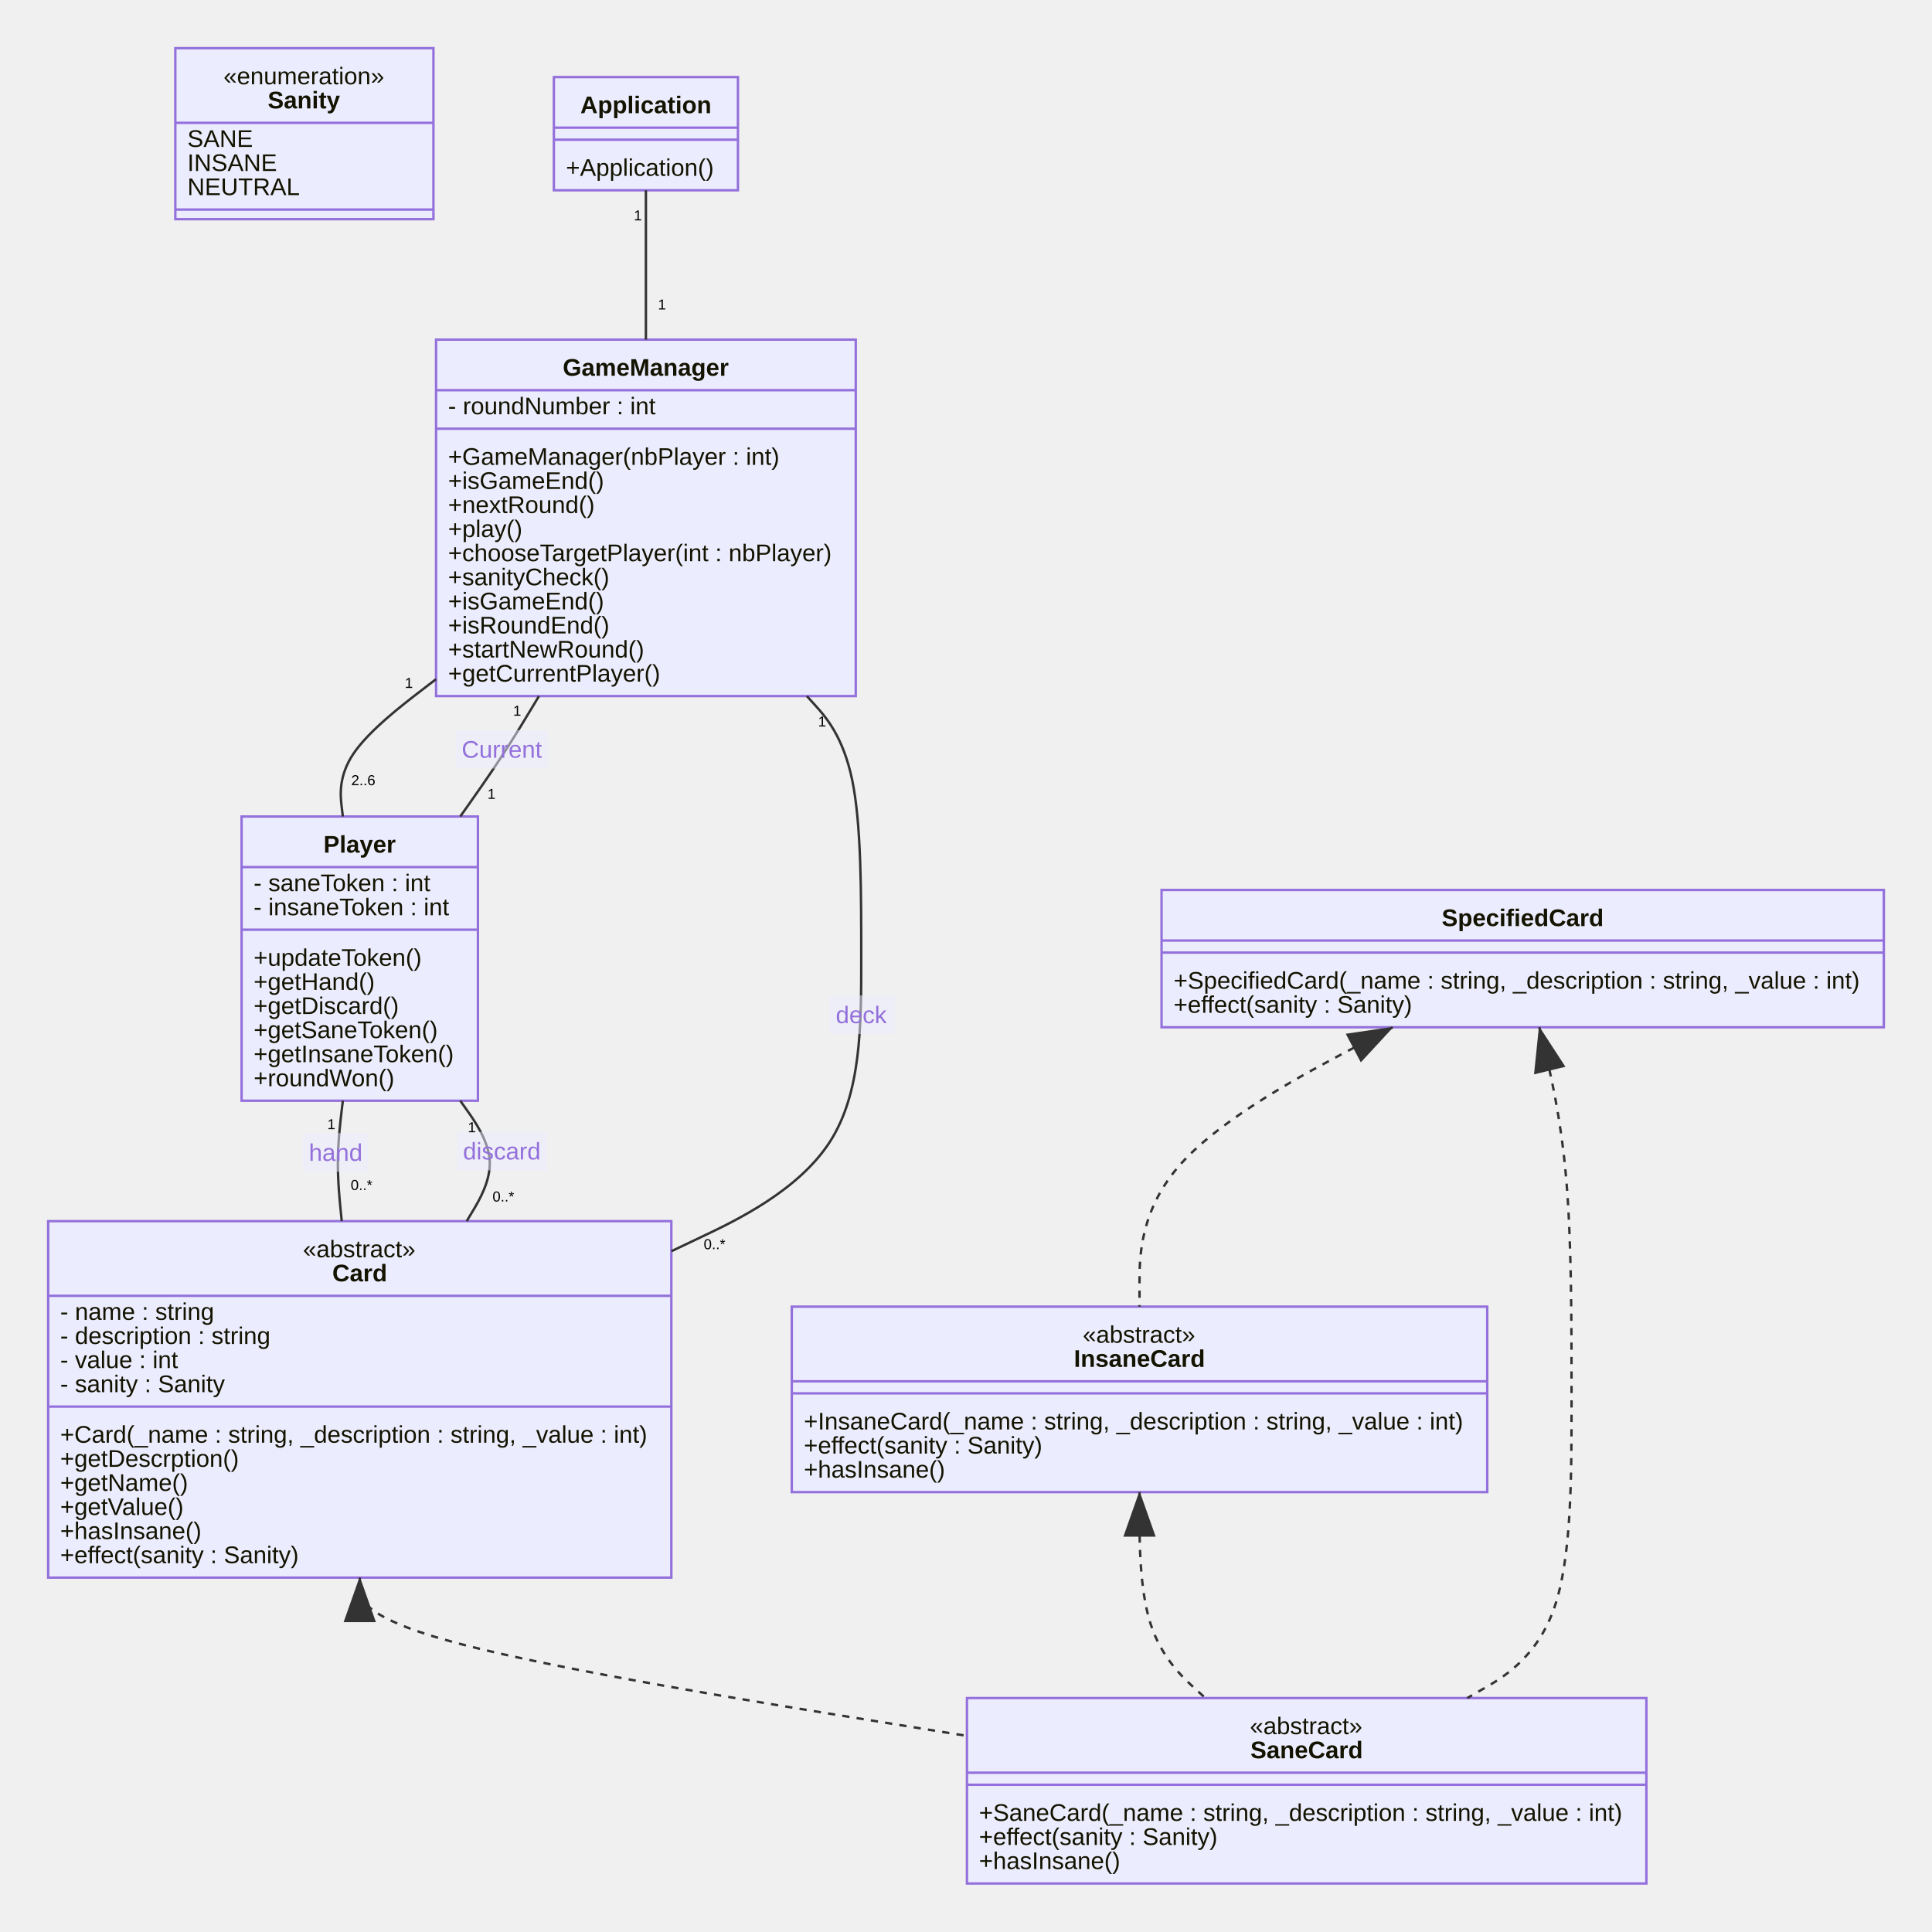
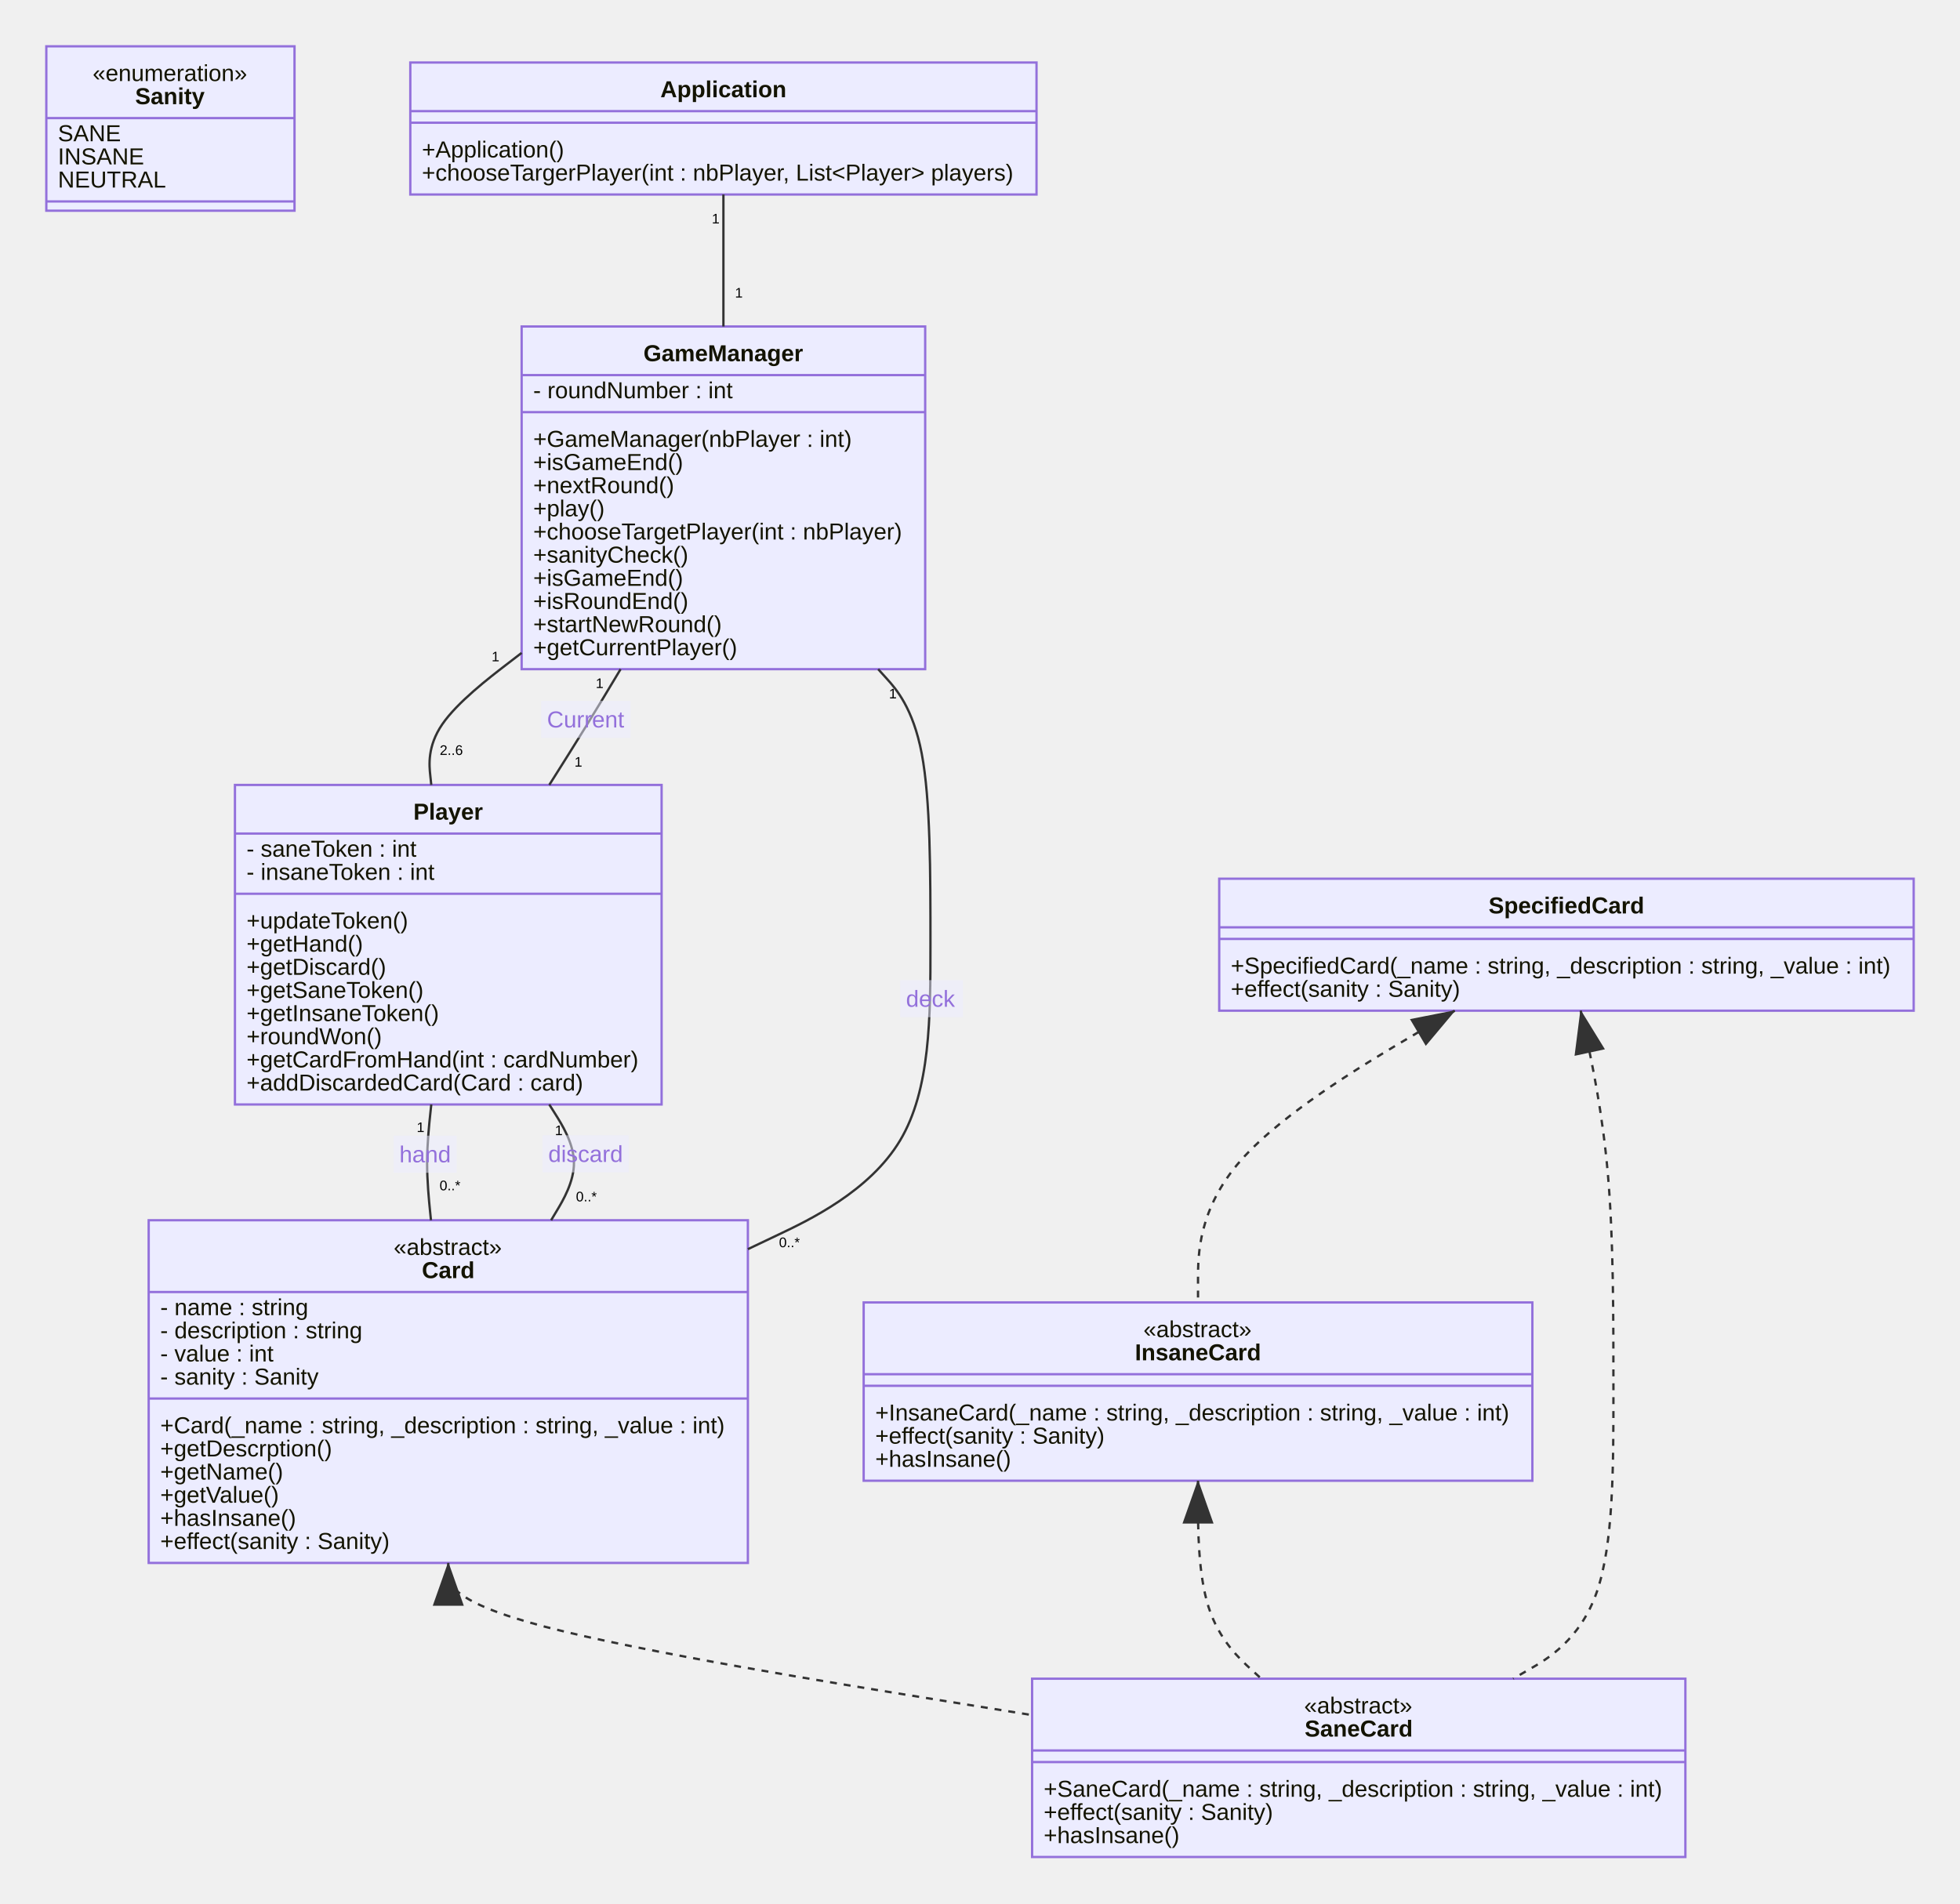
- <svg xmlns="http://www.w3.org/2000/svg" id="mermaid-1607609116175" width="100%" height="802" style="max-width: 802.137px;" viewBox="-20 -20 802.137 802">
-   <style>#mermaid-1607609116175{font-family:"trebuchet ms",verdana,arial;font-size:16px;fill:#333;}#mermaid-1607609116175 .error-icon{fill:#552222;}#mermaid-1607609116175 .error-text{fill:#552222;stroke:#552222;}#mermaid-1607609116175 .edge-thickness-normal{stroke-width:2px;}#mermaid-1607609116175 .edge-thickness-thick{stroke-width:3.5px;}#mermaid-1607609116175 .edge-pattern-solid{stroke-dasharray:0;}#mermaid-1607609116175 .edge-pattern-dashed{stroke-dasharray:3;}#mermaid-1607609116175 .edge-pattern-dotted{stroke-dasharray:2;}#mermaid-1607609116175 .marker{fill:#333333;}#mermaid-1607609116175 .marker.cross{stroke:#333333;}#mermaid-1607609116175 svg{font-family:"trebuchet ms",verdana,arial;font-size:16px;}#mermaid-1607609116175 g.classGroup text{fill:#9370DB;fill:#131300;stroke:none;font-family:"trebuchet ms",verdana,arial;font-size:10px;}#mermaid-1607609116175 g.classGroup text .title{font-weight:bolder;}#mermaid-1607609116175 .classTitle{font-weight:bolder;}#mermaid-1607609116175 .node rect,#mermaid-1607609116175 .node circle,#mermaid-1607609116175 .node ellipse,#mermaid-1607609116175 .node polygon,#mermaid-1607609116175 .node path{fill:#ECECFF;stroke:#9370DB;stroke-width:1px;}#mermaid-1607609116175 .divider{stroke:#9370DB;stroke:1;}#mermaid-1607609116175 g.clickable{cursor:pointer;}#mermaid-1607609116175 g.classGroup rect{fill:#ECECFF;stroke:#9370DB;}#mermaid-1607609116175 g.classGroup line{stroke:#9370DB;stroke-width:1;}#mermaid-1607609116175 .classLabel .box{stroke:none;stroke-width:0;fill:#ECECFF;opacity:0.5;}#mermaid-1607609116175 .classLabel .label{fill:#9370DB;font-size:10px;}#mermaid-1607609116175 .relation{stroke:#333333;stroke-width:1;fill:none;}#mermaid-1607609116175 .dashed-line{stroke-dasharray:3;}#mermaid-1607609116175 #compositionStart,#mermaid-1607609116175 .composition{fill:#333333 !important;stroke:#333333 !important;stroke-width:1;}#mermaid-1607609116175 #compositionEnd,#mermaid-1607609116175 .composition{fill:#333333 !important;stroke:#333333 !important;stroke-width:1;}#mermaid-1607609116175 #dependencyStart,#mermaid-1607609116175 .dependency{fill:#333333 !important;stroke:#333333 !important;stroke-width:1;}#mermaid-1607609116175 #dependencyStart,#mermaid-1607609116175 .dependency{fill:#333333 !important;stroke:#333333 !important;stroke-width:1;}#mermaid-1607609116175 #extensionStart,#mermaid-1607609116175 .extension{fill:#333333 !important;stroke:#333333 !important;stroke-width:1;}#mermaid-1607609116175 #extensionEnd,#mermaid-1607609116175 .extension{fill:#333333 !important;stroke:#333333 !important;stroke-width:1;}#mermaid-1607609116175 #aggregationStart,#mermaid-1607609116175 .aggregation{fill:#ECECFF !important;stroke:#333333 !important;stroke-width:1;}#mermaid-1607609116175 #aggregationEnd,#mermaid-1607609116175 .aggregation{fill:#ECECFF !important;stroke:#333333 !important;stroke-width:1;}#mermaid-1607609116175 .edgeTerminals{font-size:11px;}#mermaid-1607609116175:root{--mermaid-font-family:"trebuchet ms",verdana,arial;}#mermaid-1607609116175 class{fill:apa;}</style>
+ <svg xmlns="http://www.w3.org/2000/svg" id="mermaid-1607615784830" width="100%" height="822" style="max-width: 846.34px;" viewBox="-20 -20 846.34 822">
+   <style>#mermaid-1607615784830{font-family:"trebuchet ms",verdana,arial;font-size:16px;fill:#333;}#mermaid-1607615784830 .error-icon{fill:#552222;}#mermaid-1607615784830 .error-text{fill:#552222;stroke:#552222;}#mermaid-1607615784830 .edge-thickness-normal{stroke-width:2px;}#mermaid-1607615784830 .edge-thickness-thick{stroke-width:3.5px;}#mermaid-1607615784830 .edge-pattern-solid{stroke-dasharray:0;}#mermaid-1607615784830 .edge-pattern-dashed{stroke-dasharray:3;}#mermaid-1607615784830 .edge-pattern-dotted{stroke-dasharray:2;}#mermaid-1607615784830 .marker{fill:#333333;}#mermaid-1607615784830 .marker.cross{stroke:#333333;}#mermaid-1607615784830 svg{font-family:"trebuchet ms",verdana,arial;font-size:16px;}#mermaid-1607615784830 g.classGroup text{fill:#9370DB;fill:#131300;stroke:none;font-family:"trebuchet ms",verdana,arial;font-size:10px;}#mermaid-1607615784830 g.classGroup text .title{font-weight:bolder;}#mermaid-1607615784830 .classTitle{font-weight:bolder;}#mermaid-1607615784830 .node rect,#mermaid-1607615784830 .node circle,#mermaid-1607615784830 .node ellipse,#mermaid-1607615784830 .node polygon,#mermaid-1607615784830 .node path{fill:#ECECFF;stroke:#9370DB;stroke-width:1px;}#mermaid-1607615784830 .divider{stroke:#9370DB;stroke:1;}#mermaid-1607615784830 g.clickable{cursor:pointer;}#mermaid-1607615784830 g.classGroup rect{fill:#ECECFF;stroke:#9370DB;}#mermaid-1607615784830 g.classGroup line{stroke:#9370DB;stroke-width:1;}#mermaid-1607615784830 .classLabel .box{stroke:none;stroke-width:0;fill:#ECECFF;opacity:0.5;}#mermaid-1607615784830 .classLabel .label{fill:#9370DB;font-size:10px;}#mermaid-1607615784830 .relation{stroke:#333333;stroke-width:1;fill:none;}#mermaid-1607615784830 .dashed-line{stroke-dasharray:3;}#mermaid-1607615784830 #compositionStart,#mermaid-1607615784830 .composition{fill:#333333 !important;stroke:#333333 !important;stroke-width:1;}#mermaid-1607615784830 #compositionEnd,#mermaid-1607615784830 .composition{fill:#333333 !important;stroke:#333333 !important;stroke-width:1;}#mermaid-1607615784830 #dependencyStart,#mermaid-1607615784830 .dependency{fill:#333333 !important;stroke:#333333 !important;stroke-width:1;}#mermaid-1607615784830 #dependencyStart,#mermaid-1607615784830 .dependency{fill:#333333 !important;stroke:#333333 !important;stroke-width:1;}#mermaid-1607615784830 #extensionStart,#mermaid-1607615784830 .extension{fill:#333333 !important;stroke:#333333 !important;stroke-width:1;}#mermaid-1607615784830 #extensionEnd,#mermaid-1607615784830 .extension{fill:#333333 !important;stroke:#333333 !important;stroke-width:1;}#mermaid-1607615784830 #aggregationStart,#mermaid-1607615784830 .aggregation{fill:#ECECFF !important;stroke:#333333 !important;stroke-width:1;}#mermaid-1607615784830 #aggregationEnd,#mermaid-1607615784830 .aggregation{fill:#ECECFF !important;stroke:#333333 !important;stroke-width:1;}#mermaid-1607615784830 .edgeTerminals{font-size:11px;}#mermaid-1607615784830:root{--mermaid-font-family:"trebuchet ms",verdana,arial;}#mermaid-1607615784830 class{fill:apa;}</style>
  <g />
  <defs>
    <marker id="extensionStart" class="extension" refX="0" refY="7" markerWidth="190" markerHeight="240" orient="auto">
      <path d="M 1,7 L18,13 V 1 Z" />
    </marker>
  </defs>
  <defs>
    <marker id="extensionEnd" refX="19" refY="7" markerWidth="20" markerHeight="28" orient="auto">
      <path d="M 1,1 V 13 L18,7 Z" />
    </marker>
  </defs>
  <defs>
    <marker id="compositionStart" class="extension" refX="0" refY="7" markerWidth="190" markerHeight="240" orient="auto">
      <path d="M 18,7 L9,13 L1,7 L9,1 Z" />
    </marker>
  </defs>
  <defs>
    <marker id="compositionEnd" refX="19" refY="7" markerWidth="20" markerHeight="28" orient="auto">
      <path d="M 18,7 L9,13 L1,7 L9,1 Z" />
    </marker>
  </defs>
  <defs>
    <marker id="aggregationStart" class="extension" refX="0" refY="7" markerWidth="190" markerHeight="240" orient="auto">
      <path d="M 18,7 L9,13 L1,7 L9,1 Z" />
    </marker>
  </defs>
  <defs>
    <marker id="aggregationEnd" refX="19" refY="7" markerWidth="20" markerHeight="28" orient="auto">
      <path d="M 18,7 L9,13 L1,7 L9,1 Z" />
    </marker>
  </defs>
  <defs>
    <marker id="dependencyStart" class="extension" refX="0" refY="7" markerWidth="190" markerHeight="240" orient="auto">
      <path d="M 5,7 L9,13 L1,7 L9,1 Z" />
    </marker>
  </defs>
  <defs>
    <marker id="dependencyEnd" refX="19" refY="7" markerWidth="20" markerHeight="28" orient="auto">
      <path d="M 18,7 L9,13 L14,7 L9,1 Z" />
    </marker>
  </defs>
-   <g id="classid-Sanity-0" class="classGroup" transform="translate(52.78906,0 )">
+   <g id="classid-Sanity-0" class="classGroup" transform="translate(0,0 )">
    <rect x="0" y="0" width="107.172" height="71" class=" " />
    <text y="15" x="0">
      <tspan x="20.008">«enumeration»</tspan>
      <tspan class="title" dy="10" x="38.359">Sanity</tspan>
    </text>
    <line x1="0" y1="31" y2="31" x2="107.172" />
    <text x="5" y="41" fill="white" class="classText">
      <tspan x="5">SANE</tspan>
      <tspan x="5" dy="10">INSANE</tspan>
      <tspan x="5" dy="10">NEUTRAL</tspan>
    </text>
    <line x1="0" y1="67" y2="67" x2="107.172" />
    <text x="5" y="82" fill="white" class="classText" />
  </g>
-   <g id="classid-Card-1" class="classGroup" transform="translate(0,487 )">
+   <g id="classid-Card-1" class="classGroup" transform="translate(44.20312,507 )">
    <rect x="0" y="0" width="258.734" height="148" class=" " />
    <text y="15" x="0">
      <tspan x="105.797">«abstract»</tspan>
      <tspan class="title" dy="10" x="117.969">Card</tspan>
    </text>
    <line x1="0" y1="31" y2="31" x2="258.734" />
    <text x="5" y="41" fill="white" class="classText">
      <tspan x="5">- name : string</tspan>
      <tspan x="5" dy="10">- description : string</tspan>
      <tspan x="5" dy="10">- value : int</tspan>
      <tspan x="5" dy="10">- sanity : Sanity</tspan>
    </text>
    <line x1="0" y1="77" y2="77" x2="258.734" />
    <text x="5" y="92" fill="white" class="classText">
      <tspan x="5">+Card(_name : string, _description : string, _value : int)</tspan>
      <tspan x="5" dy="10">+getDescrption()</tspan>
      <tspan x="5" dy="10">+getName()</tspan>
      <tspan x="5" dy="10">+getValue()</tspan>
      <tspan x="5" dy="10">+hasInsane()</tspan>
      <tspan x="5" dy="10">+effect(sanity : Sanity)</tspan>
    </text>
  </g>
-   <g id="classid-SaneCard-2" class="classGroup" transform="translate(381.4648,685 )">
+   <g id="classid-SaneCard-2" class="classGroup" transform="translate(425.668,705 )">
    <rect x="0" y="0" width="282.094" height="77" class=" " />
    <text y="15" x="0">
      <tspan x="117.477">«abstract»</tspan>
      <tspan class="title" dy="10" x="117.695">SaneCard</tspan>
    </text>
    <line x1="0" y1="31" y2="31" x2="282.094" />
    <text x="5" y="41" fill="white" class="classText" />
    <line x1="0" y1="36" y2="36" x2="282.094" />
    <text x="5" y="51" fill="white" class="classText">
      <tspan x="5">+SaneCard(_name : string, _description : string, _value : int)</tspan>
      <tspan x="5" dy="10">+effect(sanity : Sanity)</tspan>
      <tspan x="5" dy="10">+hasInsane()</tspan>
    </text>
  </g>
-   <g id="classid-InsaneCard-3" class="classGroup" transform="translate(308.7344,522.5 )">
+   <g id="classid-InsaneCard-3" class="classGroup" transform="translate(352.9375,542.5 )">
    <rect x="0" y="0" width="288.75" height="77" class=" " />
    <text y="15" x="0">
      <tspan x="120.805">«abstract»</tspan>
      <tspan class="title" dy="10" x="117.133">InsaneCard</tspan>
    </text>
    <line x1="0" y1="31" y2="31" x2="288.75" />
    <text x="5" y="41" fill="white" class="classText" />
    <line x1="0" y1="36" y2="36" x2="288.75" />
    <text x="5" y="51" fill="white" class="classText">
      <tspan x="5">+InsaneCard(_name : string, _description : string, _value : int)</tspan>
      <tspan x="5" dy="10">+effect(sanity : Sanity)</tspan>
      <tspan x="5" dy="10">+hasInsane()</tspan>
    </text>
  </g>
-   <g id="classid-SpecifiedCard-4" class="classGroup" transform="translate(462.2617,349.5 )">
+   <g id="classid-SpecifiedCard-4" class="classGroup" transform="translate(506.4648,359.5 )">
    <rect x="0" y="0" width="299.875" height="57" class=" " />
    <text y="15" x="0">
      <tspan class="title" x="116.312">SpecifiedCard</tspan>
    </text>
    <line x1="0" y1="21" y2="21" x2="299.875" />
    <text x="5" y="31" fill="white" class="classText" />
    <line x1="0" y1="26" y2="26" x2="299.875" />
    <text x="5" y="41" fill="white" class="classText">
      <tspan x="5">+SpecifiedCard(_name : string, _description : string, _value : int)</tspan>
      <tspan x="5" dy="10">+effect(sanity : Sanity)</tspan>
    </text>
  </g>
-   <g id="classid-GameManager-5" class="classGroup" transform="translate(161.0469,121 )">
+   <g id="classid-GameManager-5" class="classGroup" transform="translate(205.25,121 )">
    <rect x="0" y="0" width="174.25" height="148" class=" " />
    <text y="15" x="0">
      <tspan class="title" x="52.609">GameManager</tspan>
    </text>
    <line x1="0" y1="21" y2="21" x2="174.25" />
    <text x="5" y="31" fill="white" class="classText">
      <tspan x="5">- roundNumber : int</tspan>
    </text>
    <line x1="0" y1="37" y2="37" x2="174.25" />
    <text x="5" y="52" fill="white" class="classText">
      <tspan x="5">+GameManager(nbPlayer : int)</tspan>
      <tspan x="5" dy="10">+isGameEnd()</tspan>
      <tspan x="5" dy="10">+nextRound()</tspan>
      <tspan x="5" dy="10">+play()</tspan>
      <tspan x="5" dy="10">+chooseTargetPlayer(int : nbPlayer)</tspan>
      <tspan x="5" dy="10">+sanityCheck()</tspan>
      <tspan x="5" dy="10">+isGameEnd()</tspan>
      <tspan x="5" dy="10">+isRoundEnd()</tspan>
      <tspan x="5" dy="10">+startNewRound()</tspan>
      <tspan x="5" dy="10">+getCurrentPlayer()</tspan>
    </text>
  </g>
-   <g id="classid-Player-6" class="classGroup" transform="translate(80.30469,319 )">
-     <rect x="0" y="0" width="98.125" height="118" class=" " />
-     <text y="15" x="0">
-       <tspan class="title" x="33.992">Player</tspan>
-     </text>
-     <line x1="0" y1="21" y2="21" x2="98.125" />
+   <g id="classid-Player-6" class="classGroup" transform="translate(81.45312,319 )">
+     <rect x="0" y="0" width="184.234" height="138" class=" " />
+     <text y="15" x="0">
+       <tspan class="title" x="77.047">Player</tspan>
+     </text>
+     <line x1="0" y1="21" y2="21" x2="184.234" />
    <text x="5" y="31" fill="white" class="classText">
      <tspan x="5">- saneToken : int</tspan>
      <tspan x="5" dy="10">- insaneToken : int</tspan>
    </text>
-     <line x1="0" y1="47" y2="47" x2="98.125" />
+     <line x1="0" y1="47" y2="47" x2="184.234" />
    <text x="5" y="62" fill="white" class="classText">
      <tspan x="5">+updateToken()</tspan>
      <tspan x="5" dy="10">+getHand()</tspan>
      <tspan x="5" dy="10">+getDiscard()</tspan>
      <tspan x="5" dy="10">+getSaneToken()</tspan>
      <tspan x="5" dy="10">+getInsaneToken()</tspan>
      <tspan x="5" dy="10">+roundWon()</tspan>
-     </text>
-   </g>
-   <g id="classid-Application-7" class="classGroup" transform="translate(209.9609,12 )">
-     <rect x="0" y="0" width="76.422" height="47" class=" " />
-     <text y="15" x="0">
-       <tspan class="title" x="10.984">Application</tspan>
-     </text>
-     <line x1="0" y1="21" y2="21" x2="76.422" />
+       <tspan x="5" dy="10">+getCardFromHand(int : cardNumber)</tspan>
+       <tspan x="5" dy="10">+addDiscardedCard(Card : card)</tspan>
+     </text>
+   </g>
+   <g id="classid-Application-7" class="classGroup" transform="translate(157.1719,7 )">
+     <rect x="0" y="0" width="270.406" height="57" class=" " />
+     <text y="15" x="0">
+       <tspan class="title" x="107.977">Application</tspan>
+     </text>
+     <line x1="0" y1="21" y2="21" x2="270.406" />
    <text x="5" y="31" fill="white" class="classText" />
-     <line x1="0" y1="26" y2="26" x2="76.422" />
+     <line x1="0" y1="26" y2="26" x2="270.406" />
    <text x="5" y="41" fill="white" class="classText">
      <tspan x="5">+Application()</tspan>
-     </text>
-   </g>
-   <path d="M129.367,635L129.367,639.167C129.367,643.333,129.367,651.667,171.383,662.62C213.4,673.573,297.432,687.146,339.449,693.932L381.465,700.718" id="edge0" class="relation dashed-line" marker-start="url(#extensionStart)" />
-   <path d="M453.109,599.5L453.109,609.583C453.109,619.667,453.109,639.833,457.663,654.083C462.217,668.333,471.325,676.667,475.879,680.833L480.433,685" id="edge1" class="relation dashed-line" marker-start="url(#extensionStart)" />
-   <path d="M619.082,406.5L621.315,415.75C623.549,425,628.017,443.5,630.251,469.25C632.484,495,632.484,528,632.484,561C632.484,594,632.484,627,625.268,647.667C618.052,668.333,603.62,676.667,596.404,680.833L589.188,685" id="edge2" class="relation dashed-line" marker-start="url(#extensionStart)" />
-   <path d="M558.222,406.5L540.703,415.75C523.185,425,488.147,443.5,470.628,462.833C453.109,482.167,453.109,502.333,453.109,512.417L453.109,522.5" id="edge3" class="relation dashed-line" marker-start="url(#extensionStart)" />
-   <path d="M122.343,437L121.847,441.167C121.351,445.333,120.359,453.667,120.284,462C120.209,470.333,121.051,478.667,121.472,482.833L121.892,487" id="edge4" class="relation" />
-   <g class="classLabel">
-     <rect class="box" x="105.734" y="450.469" width="27.266" height="16.016" />
-     <text class="label" x="119.37" y="461.976" fill="red" text-anchor="middle">hand</text>
-   </g>
-   <g class="cardinality">
-     <text class="type1" x="115.901" y="448.821" fill="black" font-size="6">1</text>
-   </g>
-   <g class="cardinality">
-     <text class="type2" x="125.611" y="474.061" fill="black" font-size="6">0..*</text>
-   </g>
-   <path d="M171.09,437L174.037,441.167C176.983,445.333,182.876,453.667,183.323,462C183.769,470.333,178.769,478.667,176.269,482.833L173.769,487" id="edge5" class="relation" />
-   <g class="classLabel">
-     <rect class="box" x="169.719" y="449.891" width="37.25" height="16.016" />
-     <text class="label" x="188.347" y="461.402" fill="red" text-anchor="middle">discard</text>
-   </g>
-   <g class="cardinality">
-     <text class="type1" x="174.225" y="450.093" fill="black" font-size="6">1</text>
-   </g>
-   <g class="cardinality">
-     <text class="type2" x="184.488" y="478.854" fill="black" font-size="6">0..*</text>
-   </g>
-   <path d="M314.998,269L318.761,273.167C322.523,277.333,330.049,285.667,333.811,303.833C337.574,322,337.574,350,337.574,378C337.574,406,337.574,434,324.434,454.248C311.294,474.496,285.014,486.992,271.874,493.24L258.734,499.487" id="edge6" class="relation" />
-   <g class="classLabel">
-     <rect class="box" x="324.5" y="393.297" width="27.141" height="16.016" />
-     <text class="label" x="337.574" y="404.807" fill="red" text-anchor="middle">deck</text>
-   </g>
-   <g class="cardinality">
-     <text class="type1" x="319.665" y="281.628" fill="black" font-size="6">1</text>
-   </g>
-   <g class="cardinality">
-     <text class="type2" x="272.17" y="498.635" fill="black" font-size="6">0..*</text>
-   </g>
-   <path d="M161.047,261.965L154.1,267.304C147.154,272.643,133.26,283.322,126.81,292.827C120.359,302.333,121.351,310.667,121.847,314.833L122.343,319" id="edge7" class="relation" />
-   <g class="cardinality">
-     <text class="type1" x="148.089" y="265.618" fill="black" font-size="6">1</text>
-   </g>
-   <g class="cardinality">
-     <text class="type2" x="125.831" y="305.997" fill="black" font-size="6">2..6</text>
-   </g>
-   <path d="M203.77,269L201.27,273.167C198.77,277.333,193.77,285.667,188.323,294C182.876,302.333,176.983,310.667,174.037,314.833L171.09,319" id="edge8" class="relation" />
-   <g class="classLabel">
-     <rect class="box" x="169.172" y="283.094" width="38.578" height="16.016" />
-     <text class="label" x="188.347" y="294.598" fill="red" text-anchor="middle">Current</text>
-   </g>
-   <g class="cardinality">
-     <text class="type1" x="193.051" y="277.146" fill="black" font-size="6">1</text>
-   </g>
-   <g class="cardinality">
-     <text class="type2" x="182.39" y="311.681" fill="black" font-size="6">1</text>
-   </g>
-   <path d="M248.172,59L248.172,65.167C248.172,71.333,248.172,83.667,248.172,94C248.172,104.333,248.172,112.667,248.172,116.833L248.172,121" id="edge9" class="relation" />
-   <g class="cardinality">
-     <text class="type1" x="243.172" y="71.5" fill="black" font-size="6">1</text>
-   </g>
-   <g class="cardinality">
-     <text class="type2" x="253.172" y="108.5" fill="black" font-size="6">1</text>
+       <tspan x="5" dy="10">+chooseTargerPlayer(int : nbPlayer, List&lt;Player&gt; players)</tspan>
+     </text>
+   </g>
+   <path d="M173.57,655L173.57,659.167C173.57,663.333,173.57,671.667,215.587,682.62C257.603,693.573,341.635,707.146,383.652,713.932L425.668,720.718" id="edge0" class="relation dashed-line" marker-start="url(#extensionStart)" />
+   <path d="M497.312,619.5L497.312,629.583C497.312,639.667,497.312,659.833,501.866,674.083C506.42,688.333,515.528,696.667,520.082,700.833L524.636,705" id="edge1" class="relation dashed-line" marker-start="url(#extensionStart)" />
+   <path d="M662.553,416.5L664.908,427.417C667.264,438.333,671.976,460.167,674.332,487.583C676.688,515,676.688,548,676.688,581C676.688,614,676.688,647,669.471,667.667C662.255,688.333,647.823,696.667,640.607,700.833L633.391,705" id="edge2" class="relation dashed-line" marker-start="url(#extensionStart)" />
+   <path d="M608.168,416.5L589.692,427.417C571.216,438.333,534.264,460.167,515.788,481.167C497.312,502.167,497.312,522.333,497.312,532.417L497.312,542.5" id="edge3" class="relation dashed-line" marker-start="url(#extensionStart)" />
+   <path d="M166.23,457L165.787,461.167C165.343,465.333,164.457,473.667,164.434,482C164.412,490.333,165.254,498.667,165.675,502.833L166.096,507" id="edge4" class="relation" />
+   <g class="classLabel">
+     <rect class="box" x="149.938" y="470.484" width="27.266" height="16.016" />
+     <text class="label" x="163.571" y="481.993" fill="red" text-anchor="middle">hand</text>
+   </g>
+   <g class="cardinality">
+     <text class="type1" x="159.936" y="468.901" fill="black" font-size="6">1</text>
+   </g>
+   <g class="cardinality">
+     <text class="type2" x="169.814" y="494.061" fill="black" font-size="6">0..*</text>
+   </g>
+   <path d="M217.174,457L219.807,461.167C222.44,465.333,227.706,473.667,227.839,482C227.972,490.333,222.972,498.667,220.472,502.833L217.972,507" id="edge5" class="relation" />
+   <g class="classLabel">
+     <rect class="box" x="214.234" y="470.312" width="37.25" height="16.016" />
+     <text class="label" x="232.861" y="481.823" fill="red" text-anchor="middle">discard</text>
+   </g>
+   <g class="cardinality">
+     <text class="type1" x="219.625" y="470.238" fill="black" font-size="6">1</text>
+   </g>
+   <g class="cardinality">
+     <text class="type2" x="228.691" y="498.854" fill="black" font-size="6">0..*</text>
+   </g>
+   <path d="M359.201,269L362.964,273.167C366.726,277.333,374.252,285.667,378.015,305.5C381.777,325.333,381.777,356.667,381.777,388C381.777,419.333,381.777,450.667,368.637,472.581C355.497,494.496,329.217,506.992,316.077,513.24L302.938,519.487" id="edge6" class="relation" />
+   <g class="classLabel">
+     <rect class="box" x="368.703" y="403.297" width="27.141" height="16.016" />
+     <text class="label" x="381.777" y="414.807" fill="red" text-anchor="middle">deck</text>
+   </g>
+   <g class="cardinality">
+     <text class="type1" x="363.868" y="281.628" fill="black" font-size="6">1</text>
+   </g>
+   <g class="cardinality">
+     <text class="type2" x="316.373" y="518.635" fill="black" font-size="6">0..*</text>
+   </g>
+   <path d="M205.25,261.965L198.303,267.304C191.357,272.643,177.464,283.322,170.96,292.827C164.457,302.333,165.343,310.667,165.787,314.833L166.23,319" id="edge7" class="relation" />
+   <g class="cardinality">
+     <text class="type1" x="192.292" y="265.618" fill="black" font-size="6">1</text>
+   </g>
+   <g class="cardinality">
+     <text class="type2" x="169.88" y="306.041" fill="black" font-size="6">2..6</text>
+   </g>
+   <path d="M247.973,269L245.473,273.167C242.973,277.333,237.973,285.667,232.84,294C227.706,302.333,222.44,310.667,219.807,314.833L217.174,319" id="edge8" class="relation" />
+   <g class="classLabel">
+     <rect class="box" x="213.688" y="282.672" width="38.578" height="16.016" />
+     <text class="label" x="232.861" y="294.177" fill="red" text-anchor="middle">Current</text>
+   </g>
+   <g class="cardinality">
+     <text class="type1" x="237.254" y="277.146" fill="black" font-size="6">1</text>
+   </g>
+   <g class="cardinality">
+     <text class="type2" x="228.079" y="311.104" fill="black" font-size="6">1</text>
+   </g>
+   <path d="M292.375,64L292.375,69.333C292.375,74.667,292.375,85.333,292.375,94.833C292.375,104.333,292.375,112.667,292.375,116.833L292.375,121" id="edge9" class="relation" />
+   <g class="cardinality">
+     <text class="type1" x="287.375" y="76.5" fill="black" font-size="6">1</text>
+   </g>
+   <g class="cardinality">
+     <text class="type2" x="297.375" y="108.5" fill="black" font-size="6">1</text>
  </g>
</svg>
